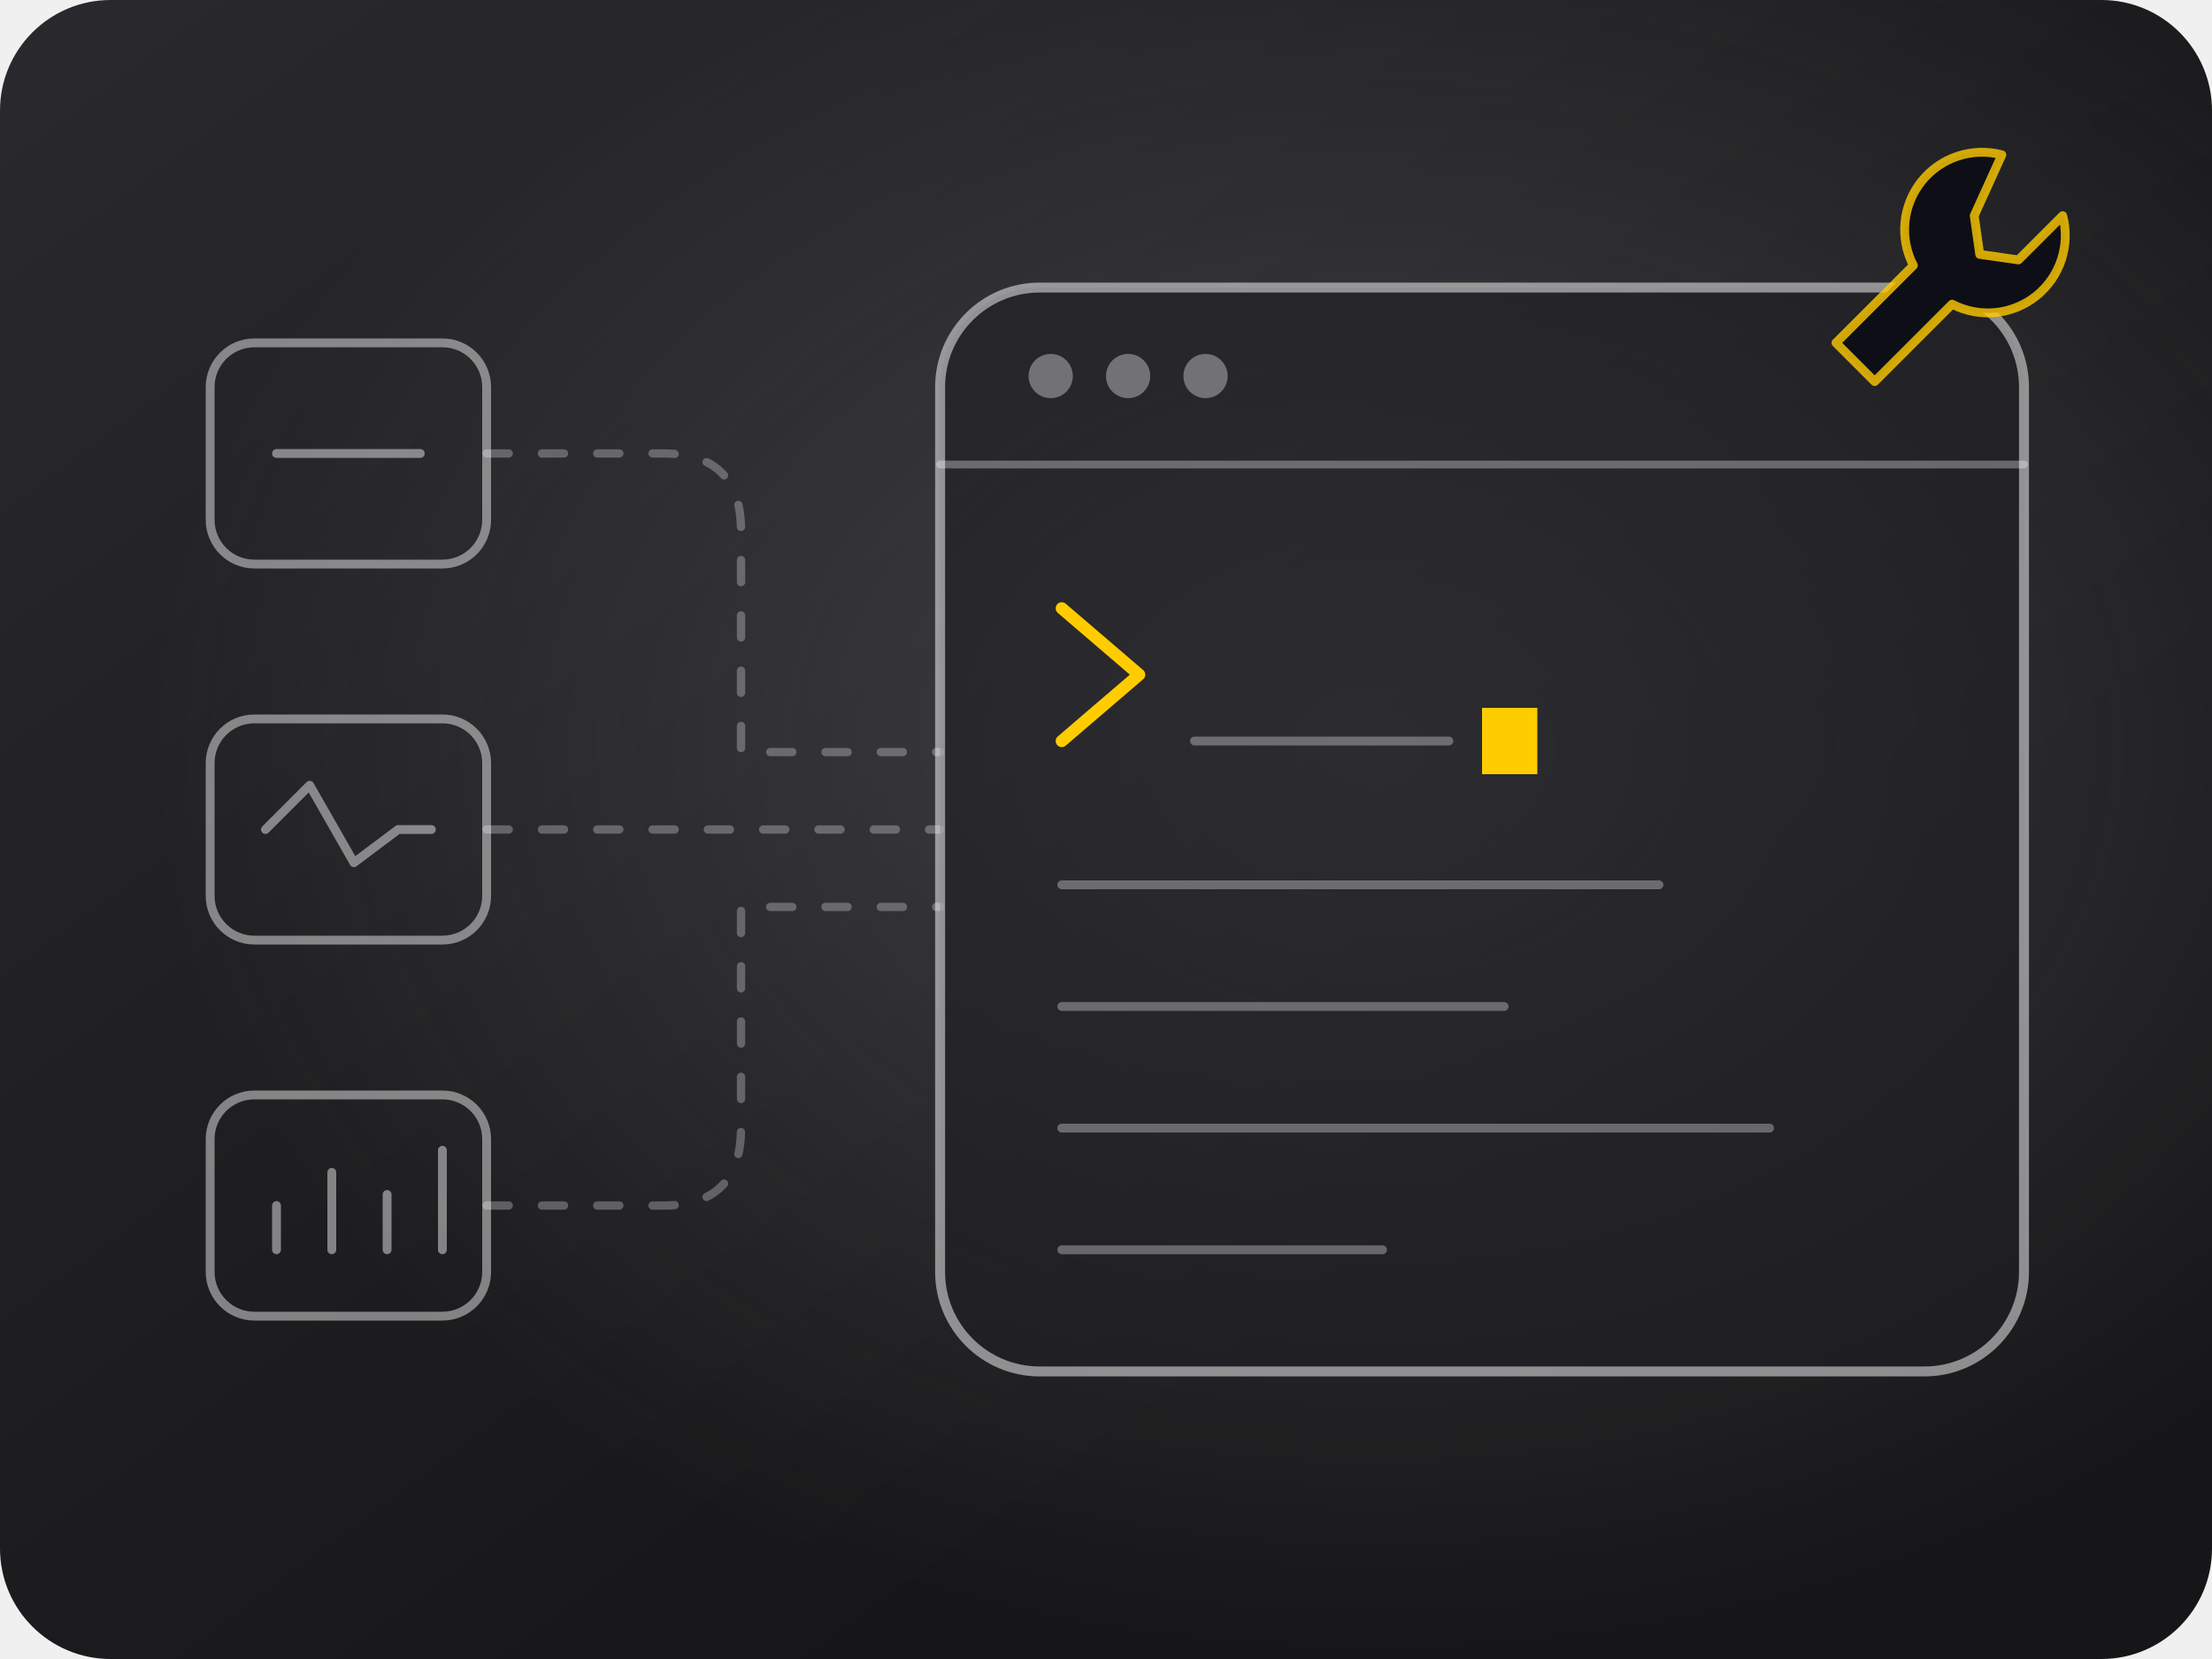
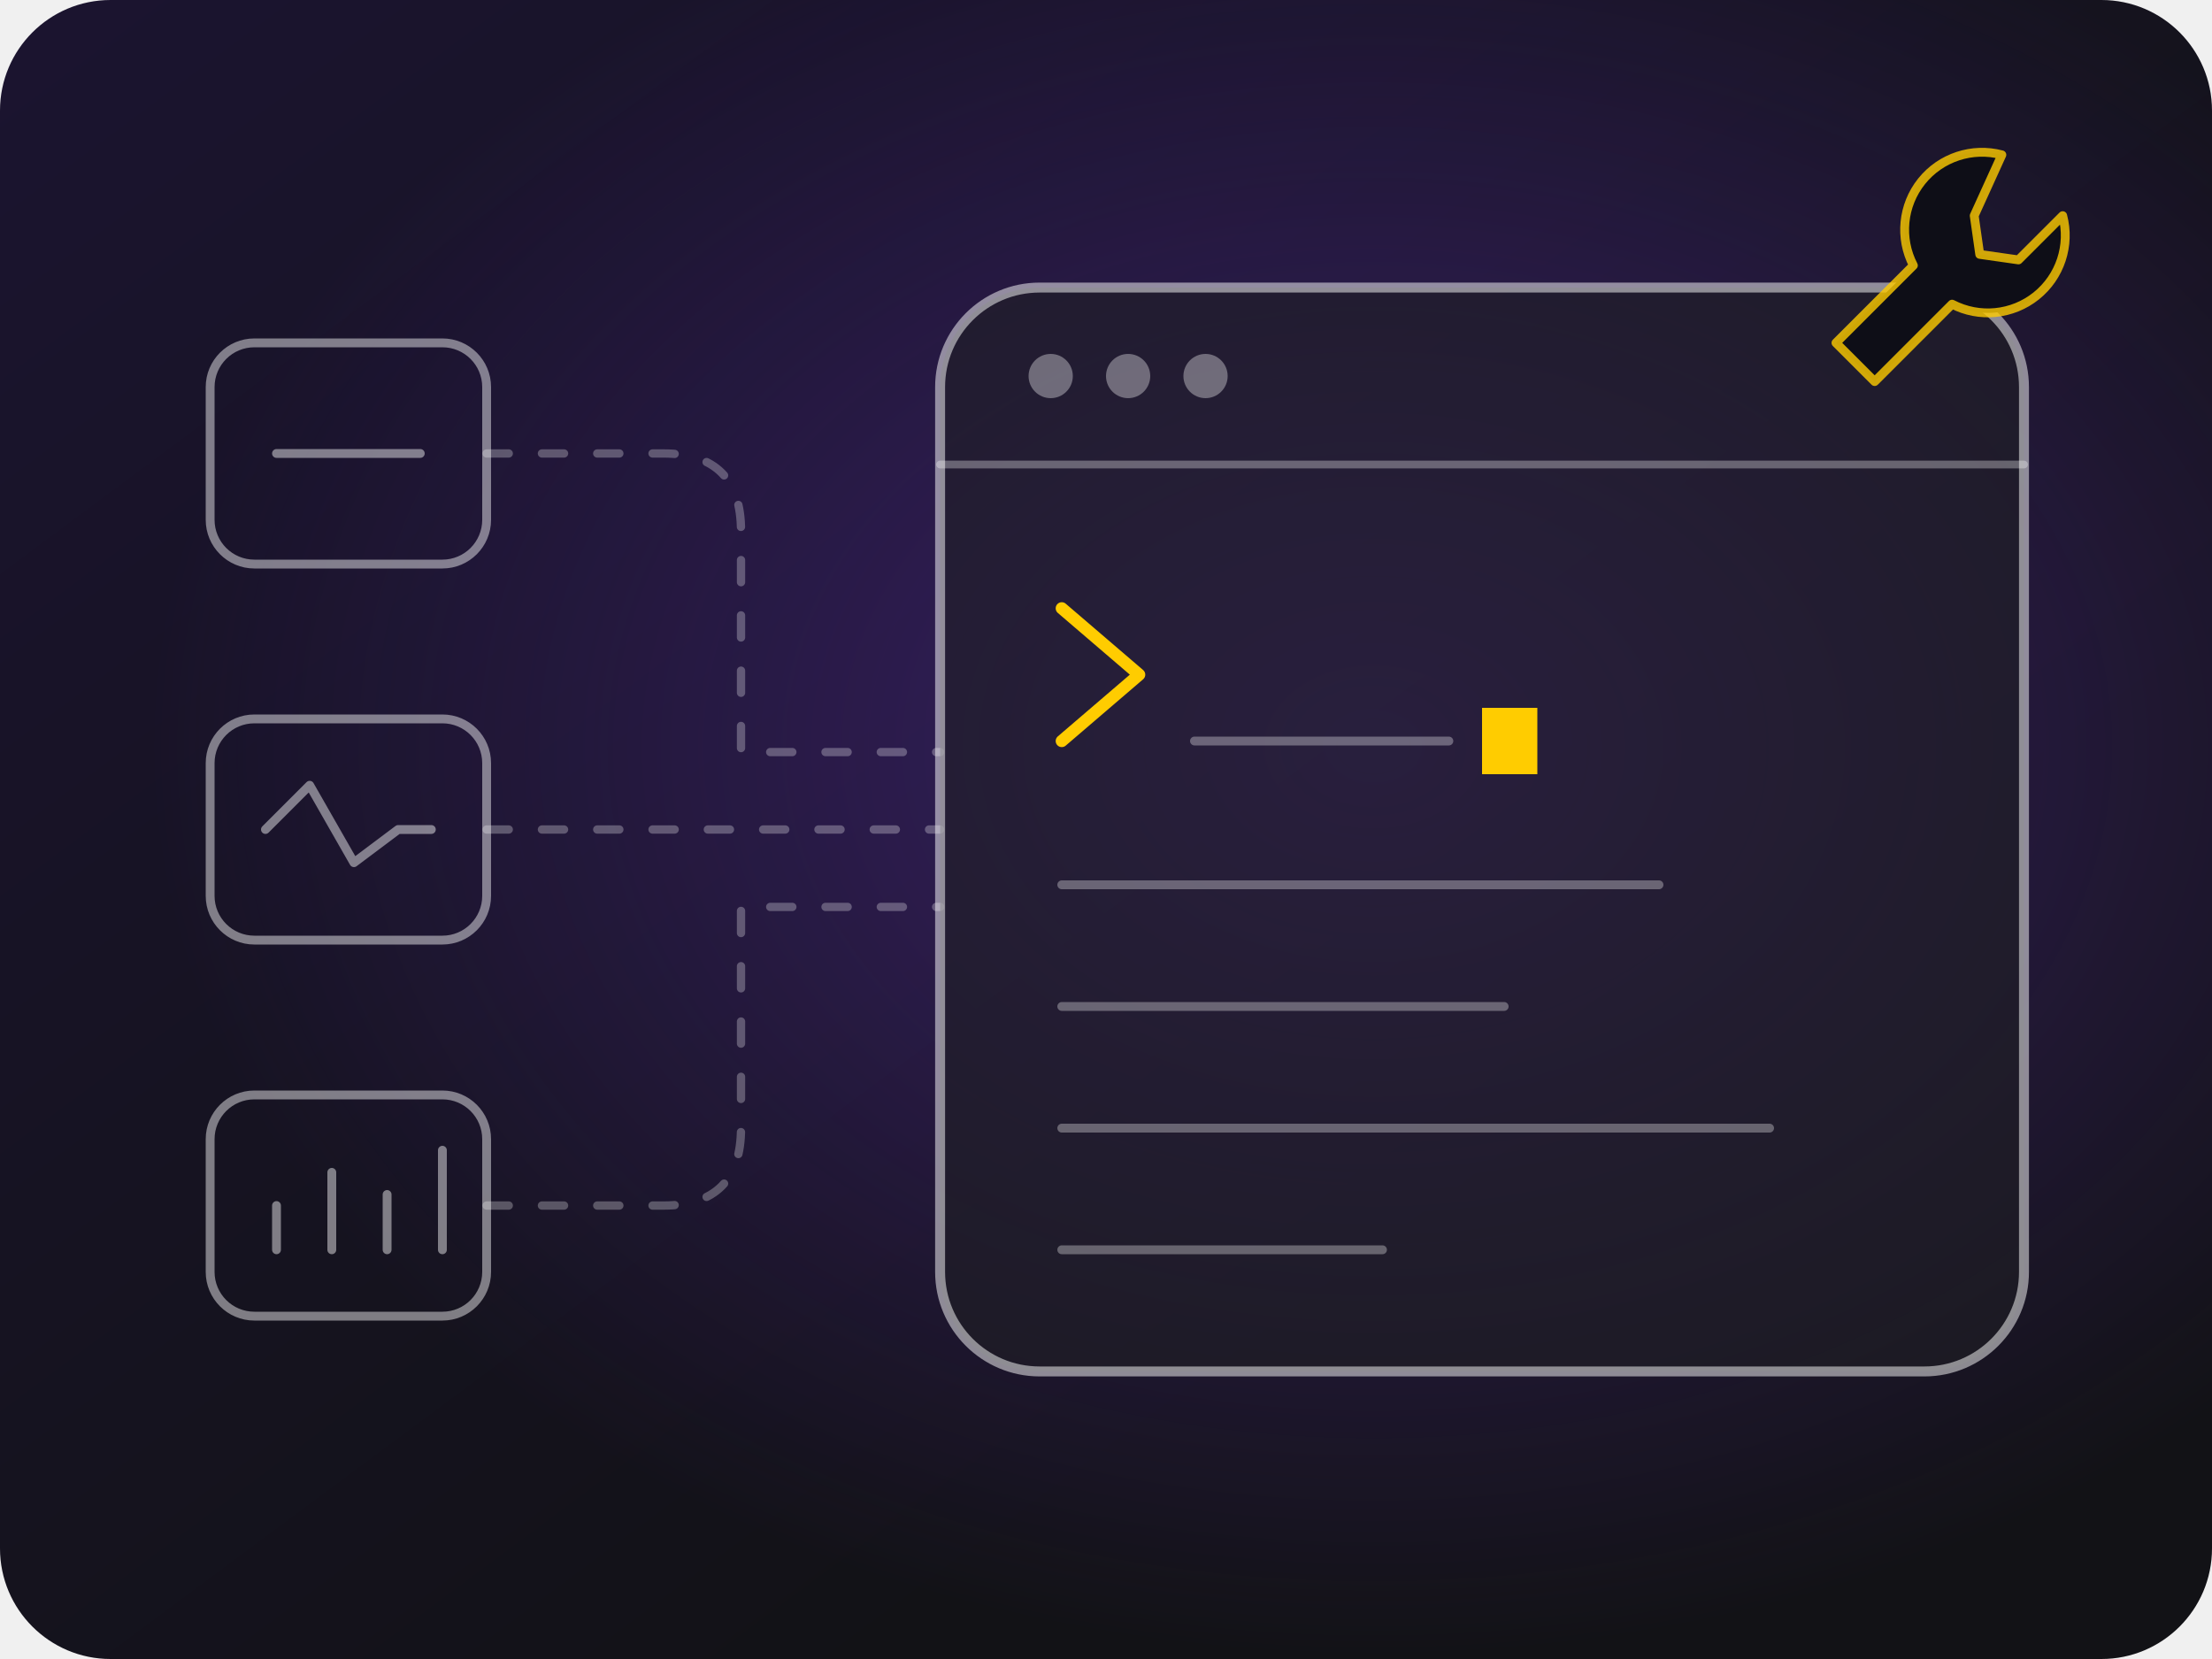
<svg xmlns="http://www.w3.org/2000/svg" viewBox="0 0 400 300" fill="none" stroke-linecap="round" stroke-linejoin="round">
  <defs>
    <linearGradient id="bg" x1="0" y1="0" x2="1" y2="1">
-       <stop offset="0" stop-color="#2a2a2e" />
-       <stop offset=".7" stop-color="#161618" />
+       <stop offset="0" stop-color="#1b1430" />
+       <stop offset=".7" stop-color="#121216" />
    </linearGradient>
  </defs>
  <rect width="400" height="300" rx="20" fill="url(#bg)" stroke="none" />
  <defs>
    <radialGradient id="g" cx="62%" cy="45%" r="55%">
-       <stop offset="0" stop-color="#a1a1aa" stop-opacity=".28" />
-       <stop offset="1" stop-color="#a1a1aa" stop-opacity="0" />
+       <stop offset="0" stop-color="#7c3aed" stop-opacity=".35" />
+       <stop offset="1" stop-color="#7c3aed" stop-opacity="0" />
    </radialGradient>
  </defs>
  <rect width="400" height="300" fill="url(#g)" stroke="none" />
  <g stroke="#ffffff" stroke-opacity=".45" stroke-width="1.6">
    <rect x="38" y="62" width="50" height="40" rx="8" />
    <path d="M50 82 h26" />
    <rect x="38" y="130" width="50" height="40" rx="8" />
    <path d="M48 150 l8 -8 l8 14 l8 -6 h6" />
    <rect x="38" y="198" width="50" height="40" rx="8" />
    <path d="M50 226 v-8 M60 226 v-14 M70 226 v-10 M80 226 v-18" />
  </g>
  <g stroke="#ffffff" stroke-opacity=".28" stroke-width="1.5" stroke-dasharray="4 6">
    <path d="M88 82 H120 Q134 82 134 96 V136 H170" />
    <path d="M88 150 H170" />
    <path d="M88 218 H120 Q134 218 134 204 V164 H170" />
  </g>
  <rect x="170" y="52" width="196" height="196" rx="18" fill="#1f1f23" fill-opacity=".6" stroke="#ffffff" stroke-opacity=".5" stroke-width="1.8" />
  <path d="M170 84 H366" stroke="#ffffff" stroke-opacity=".32" stroke-width="1.4" />
  <g fill="#ffffff" fill-opacity=".35" stroke="none">
    <circle cx="190" cy="68" r="4" />
    <circle cx="204" cy="68" r="4" />
    <circle cx="218" cy="68" r="4" />
  </g>
  <path d="M192 110 l14 12 l-14 12" stroke="#ffcc00" stroke-width="2.2" />
  <g stroke="#ffffff" stroke-opacity=".32" stroke-width="1.6">
    <path d="M216 134 H262" />
    <path d="M192 160 H300" />
    <path d="M192 182 H272" />
    <path d="M192 204 H320" />
    <path d="M192 226 H250" />
  </g>
  <rect x="268" y="128" width="10" height="12" fill="#ffcc00" stroke="none" />
  <path d="M362 28 a14 14 0 0 0 -16 20 l-14 14 l7 7 l14 -14 a14 14 0 0 0 20 -16 l-8 8 l-7 -1 l-1 -7 z" stroke="#ffcc00" stroke-opacity=".8" stroke-width="1.6" fill="#0e0e17" />
</svg>
